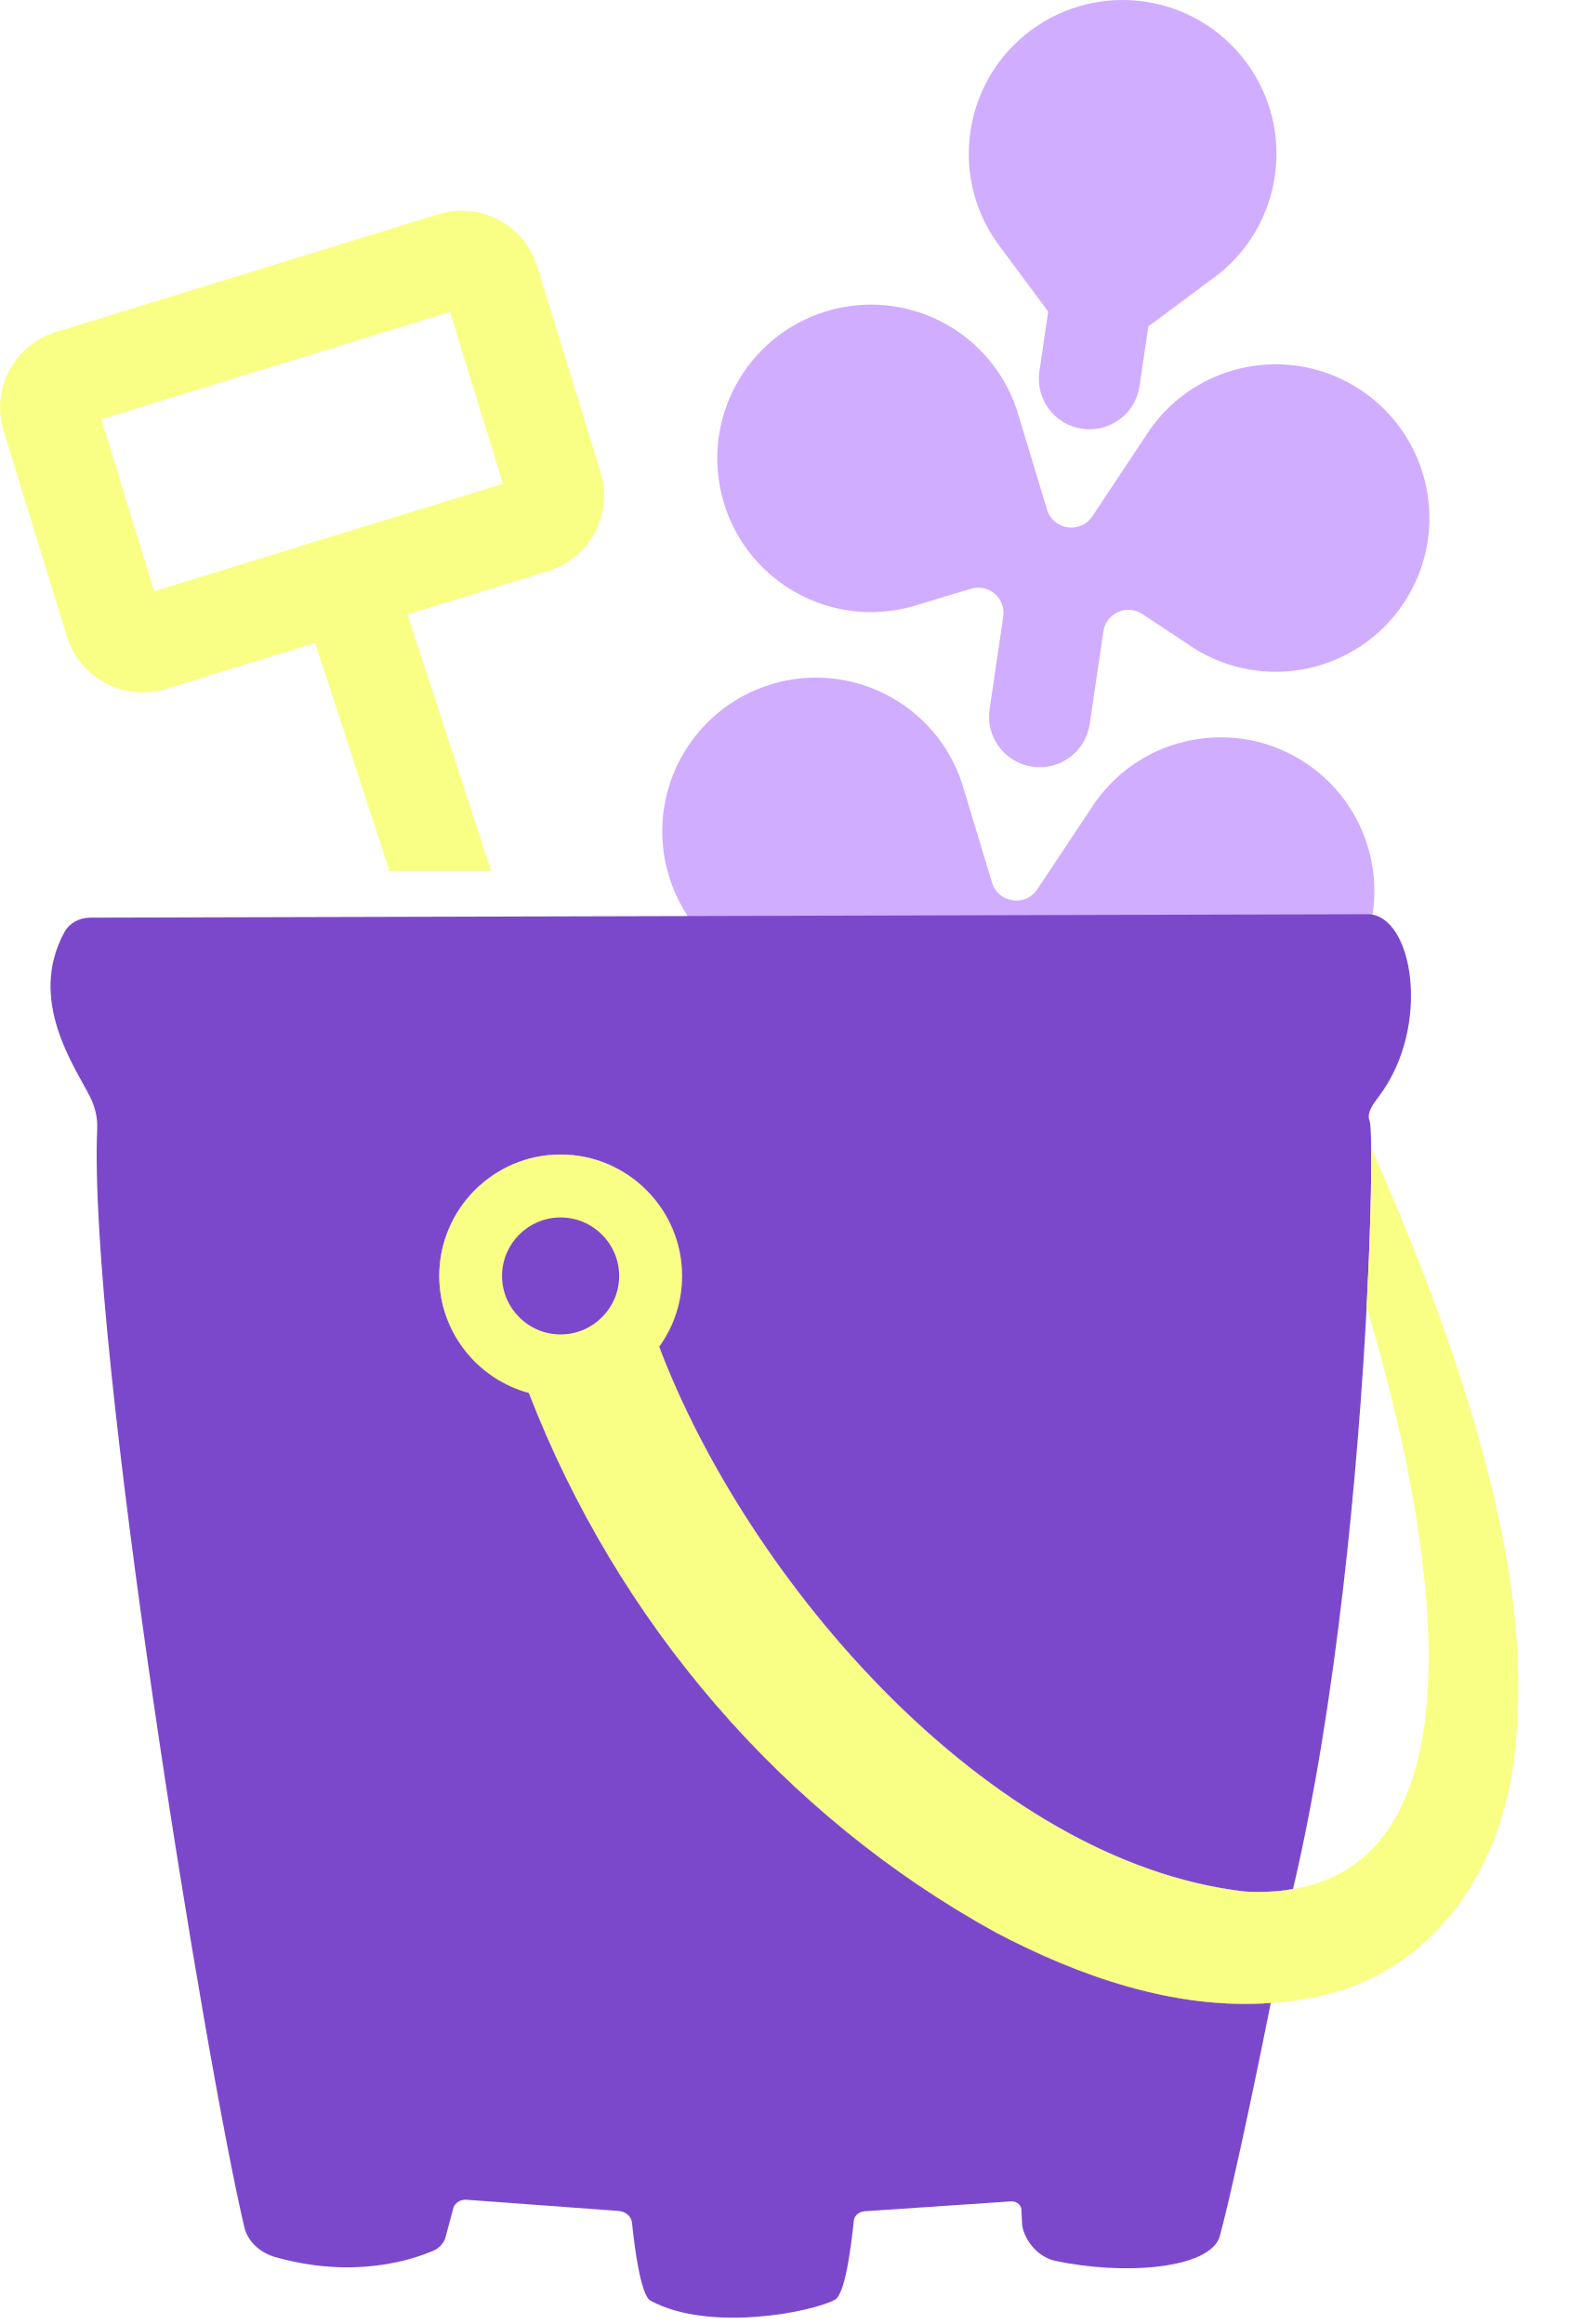
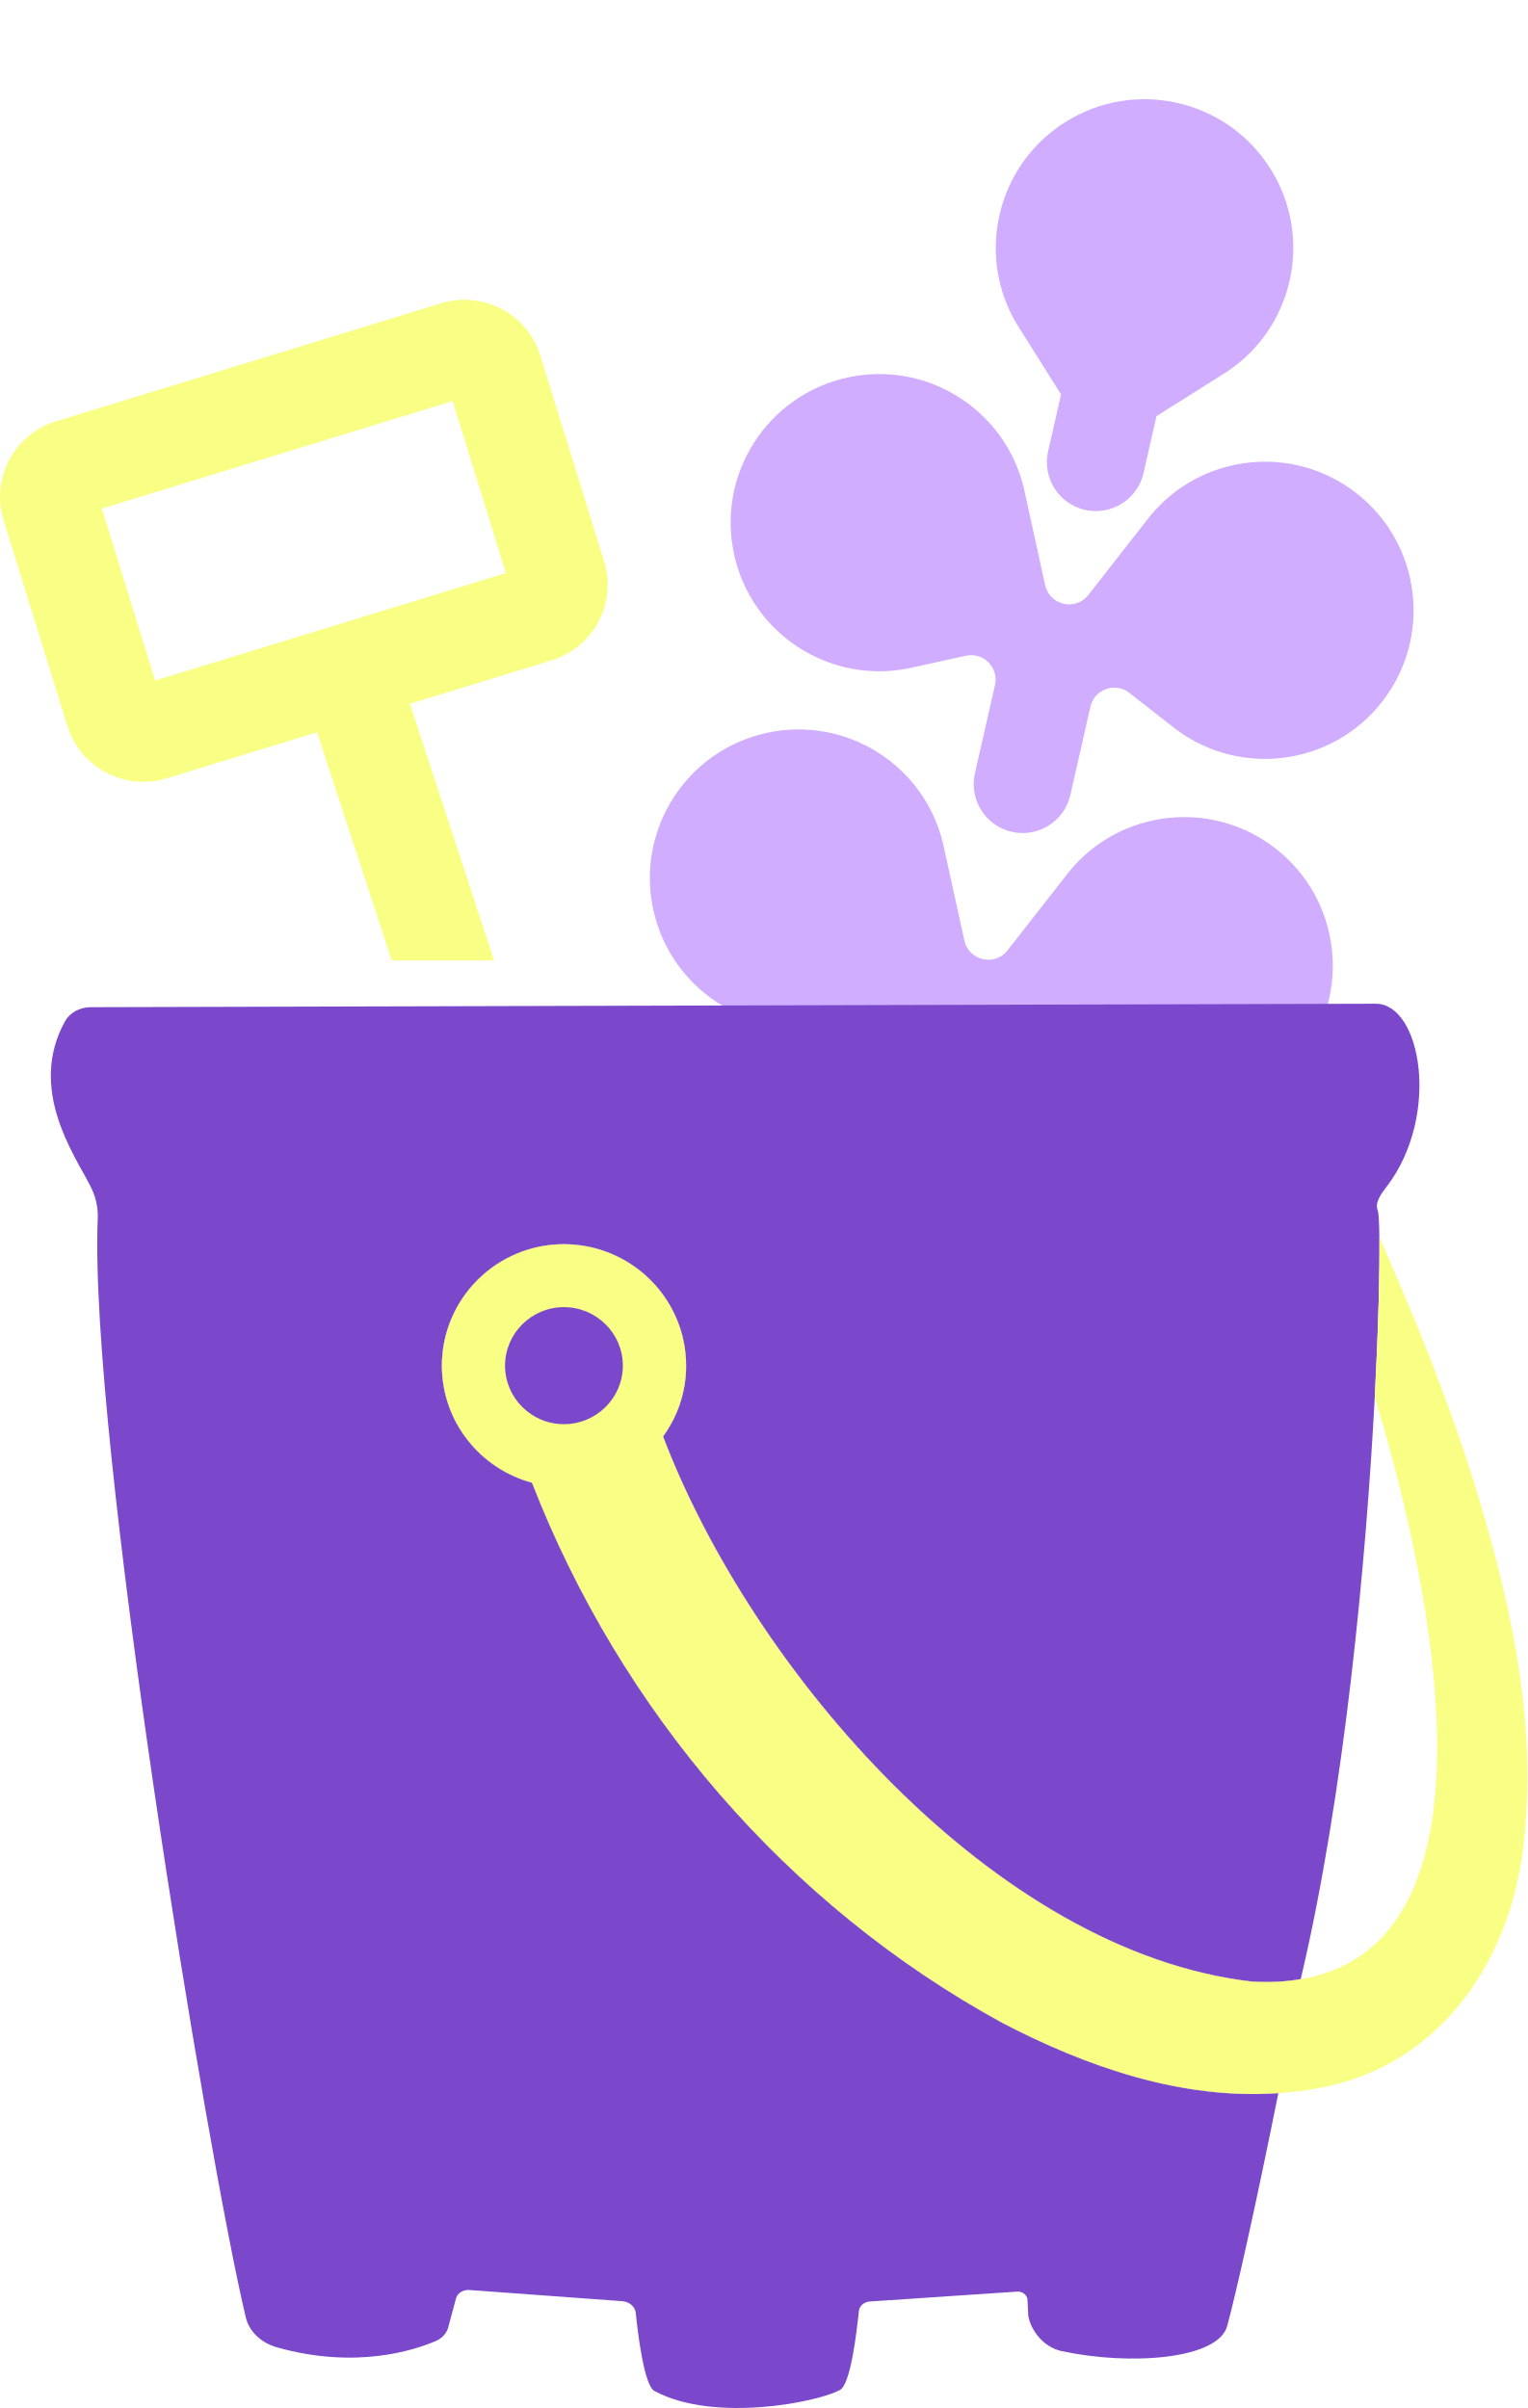
- <svg xmlns="http://www.w3.org/2000/svg" width="175" height="257" viewBox="0 0 175 257" fill="none">
-   <path d="M137.812 6.868C143.335 14.302 141.888 24.76 134.625 30.425L126.999 36.094L126.025 42.698C125.574 45.756 122.73 47.869 119.672 47.418C116.614 46.967 114.501 44.123 114.952 41.065L115.926 34.461L110.261 26.832C104.942 19.312 106.576 8.88 114.009 3.358C121.552 -2.246 132.209 -0.674 137.812 6.868Z" fill="#D0ADFF" />
-   <path d="M80.053 55.606C82.729 64.463 91.983 69.529 100.853 67.074L107.374 65.105C109.337 64.513 111.25 66.163 110.951 68.192L109.441 78.433C108.99 81.491 111.103 84.335 114.161 84.786C117.219 85.237 120.063 83.124 120.514 80.066L122.024 69.826C122.323 67.797 124.631 66.768 126.34 67.902L132.016 71.67C139.799 76.581 150.121 74.402 155.241 66.694C160.435 58.873 158.306 48.323 150.485 43.129C142.778 38.009 132.418 40.003 127.148 47.549L120.804 57.096C119.493 59.067 116.48 58.623 115.795 56.357L112.476 45.385C109.608 36.639 100.266 31.74 91.408 34.416C82.421 37.132 77.337 46.618 80.053 55.606Z" fill="#D0ADFF" />
-   <path d="M94.77 108.321C85.9 110.777 76.646 105.71 73.969 96.853C71.254 87.866 76.338 78.379 85.325 75.663C94.183 72.987 103.525 77.887 106.393 86.632L109.712 97.604C110.397 99.87 113.41 100.314 114.72 98.343L121.065 88.796C126.335 81.251 136.695 79.257 144.402 84.376C152.223 89.57 154.352 100.121 149.158 107.942C144.038 115.649 133.716 117.829 125.932 112.917L120.257 109.15C118.548 108.016 116.24 109.044 115.941 111.073L114.431 121.313C113.98 124.371 111.136 126.484 108.078 126.033C105.02 125.583 102.907 122.738 103.358 119.68L104.868 109.44C105.167 107.411 103.254 105.76 101.291 106.353L94.77 108.321Z" fill="#D0ADFF" />
-   <path d="M88.891 148.185C80.021 150.64 70.767 145.574 68.091 136.716C65.375 127.729 70.459 118.242 79.446 115.527C88.304 112.85 97.647 117.75 100.514 126.496L103.833 137.468C104.518 139.733 107.531 140.178 108.842 138.206L115.186 128.66C120.456 121.114 130.816 119.12 138.524 124.239C146.344 129.434 148.473 139.984 143.279 147.805C138.159 155.513 127.837 157.692 120.054 152.781L114.378 149.013C112.669 147.879 110.361 148.907 110.062 150.936L108.552 161.177C108.101 164.235 105.257 166.348 102.199 165.897C99.141 165.446 97.028 162.601 97.479 159.544L98.989 149.303C99.288 147.274 97.376 145.624 95.412 146.216L88.891 148.185Z" fill="#D0ADFF" />
-   <path d="M6.164 36.722L48.505 23.678C53.108 22.271 58.001 24.856 59.408 29.458L66.427 52.242C67.833 56.845 65.249 61.738 60.647 63.145L45.065 67.946L54.316 96.311H43.062L34.85 71.096L18.32 76.188C17.464 76.448 16.608 76.571 15.752 76.571C12.021 76.571 8.565 74.154 7.403 70.408L0.384 47.624C-1.023 43.022 1.561 38.129 6.164 36.722ZM17.051 65.377L55.616 53.496L49.759 34.489L11.195 46.37L17.051 65.377Z" fill="#F9FF85" />
-   <path d="M9.907 121.19C10.503 122.337 10.809 123.591 10.748 124.845C9.738 148.623 22.766 228.32 27.017 246.272C27.384 247.862 28.73 249.116 30.473 249.606C39.128 252.052 45.581 249.911 47.936 248.887C48.563 248.612 49.021 248.122 49.236 247.541L50.153 244.116C50.337 243.581 50.948 243.214 51.59 243.26L68.426 244.498C69.191 244.56 69.817 245.095 69.894 245.783C70.138 248.26 70.842 253.841 71.943 254.422C78.533 257.985 90.032 255.63 92.357 254.3C93.519 253.643 94.176 247.954 94.421 245.599C94.467 245.034 94.987 244.56 95.66 244.529L111.776 243.443C112.342 243.382 112.862 243.749 112.954 244.254L113.046 246.104C113.336 247.801 114.789 249.59 116.67 250.003C124.269 251.655 133.903 250.921 134.912 247.251C135.86 243.764 138.062 233.917 140.539 221.5C129.912 222.265 119.392 218.565 110.186 213.733C86.5 200.72 68.242 179.251 58.487 154.036C52.783 152.491 48.578 147.277 48.578 141.099C48.578 133.698 54.603 127.674 61.988 127.674C69.405 127.674 75.429 133.698 75.429 141.099C75.429 144.035 74.481 146.726 72.891 148.928C82.647 174.709 109.238 205.888 137.649 209.176C139.606 209.283 141.38 209.191 143.001 208.901C147.864 188.196 150.203 162.324 151.136 144.601C151.32 141.023 151.457 137.766 151.534 134.968C151.549 134.662 151.549 134.356 151.564 134.065C151.717 128.163 151.656 124.417 151.472 123.973C151.09 123.056 151.901 122.031 152.528 121.205C158.353 113.422 156.259 101.098 151.243 101.098L9.968 101.48C8.775 101.48 7.659 102.091 7.139 103.055C3.025 110.547 8.209 117.841 9.907 121.19Z" fill="#7B48CC" />
-   <path d="M48.578 141.1C48.578 147.277 52.783 152.492 58.487 154.036C68.243 179.251 86.501 200.72 110.187 213.733C119.392 218.565 129.912 222.265 140.54 221.501C141.35 217.525 142.176 213.274 143.001 208.901C141.381 209.191 139.607 209.283 137.65 209.176C109.238 205.889 82.647 174.71 72.891 148.929C74.482 146.727 75.43 144.036 75.43 141.1C75.43 133.699 69.405 127.674 61.989 127.674C54.603 127.674 48.578 133.699 48.578 141.1Z" fill="#7B48CC" />
-   <path d="M61.991 147.568C65.569 147.568 68.475 144.662 68.475 141.1C68.475 137.537 65.569 134.631 61.991 134.631C58.428 134.631 55.523 137.537 55.523 141.1C55.523 144.662 58.428 147.568 61.991 147.568ZM61.991 127.674C69.407 127.674 75.432 133.699 75.432 141.1C75.432 144.035 74.484 146.727 72.894 148.929C82.65 174.71 109.241 205.888 137.652 209.176C139.609 209.283 141.383 209.191 143.004 208.901C143.539 208.824 144.059 208.717 144.548 208.58C166.43 202.937 156.2 161.284 151.139 144.601C151.322 141.023 151.46 137.766 151.537 134.968C151.552 134.662 151.552 134.356 151.567 134.066C151.644 132.124 151.659 127.23 151.659 126.863C152.637 129.234 154.151 132.72 154.151 132.72C156.995 139.479 159.809 146.818 161.996 153.837C165.849 166.33 168.953 179.694 167.592 193.105C166.476 206.179 158.708 218.565 144.778 220.981C144.074 221.103 143.371 221.225 142.668 221.302C141.964 221.394 141.261 221.47 140.542 221.501C129.915 222.265 119.394 218.565 110.189 213.733C86.503 200.72 68.245 179.251 58.489 154.036C52.786 152.491 48.581 147.277 48.581 141.1C48.581 133.699 54.606 127.674 61.991 127.674Z" fill="#F9FF85" />
+ <svg xmlns="http://www.w3.org/2000/svg" width="104" height="164" viewBox="0 0 104 164" fill="none">
+   <path d="M86.503 11.49C89.44 16.155 88.102 22.296 83.531 25.326L78.745 28.341L77.864 32.216C77.456 34.01 75.671 35.134 73.877 34.726C72.083 34.318 70.959 32.533 71.367 30.739L72.248 26.864L69.235 22.076C66.423 17.369 67.871 11.253 72.536 8.315C77.269 5.335 83.522 6.757 86.503 11.49Z" fill="#D0ADFF" />
+   <path d="M49.987 37.769C51.169 43.149 56.429 46.58 61.807 45.529L65.767 44.66C66.96 44.398 68.02 45.466 67.749 46.656L66.383 52.665C65.975 54.459 67.099 56.244 68.894 56.652C70.688 57.06 72.473 55.936 72.881 54.142L74.246 48.133C74.517 46.943 75.934 46.438 76.896 47.189L80.092 49.686C84.487 52.957 90.713 52.137 94.105 47.797C97.546 43.393 96.766 37.034 92.362 33.592C88.022 30.201 81.782 30.909 78.309 35.146L74.105 40.522C73.237 41.632 71.469 41.23 71.166 39.853L69.7 33.189C68.398 27.867 63.078 24.531 57.698 25.713C52.239 26.913 48.787 32.311 49.987 37.769Z" fill="#D0ADFF" />
+   <path d="M56.306 69.732C50.928 70.783 45.668 67.352 44.486 61.972C43.286 56.513 46.738 51.116 52.197 49.916C57.577 48.733 62.897 52.07 64.198 57.392L65.665 64.056C65.968 65.432 67.736 65.834 68.604 64.724L72.808 59.349C76.281 55.112 82.521 54.403 86.861 57.795C91.265 61.236 92.045 67.596 88.604 71.999C85.212 76.34 78.986 77.16 74.591 73.888L71.395 71.392C70.433 70.64 69.016 71.145 68.745 72.335L67.379 78.344C66.972 80.138 65.187 81.262 63.392 80.855C61.598 80.447 60.474 78.662 60.882 76.867L62.248 70.859C62.519 69.668 61.459 68.601 60.266 68.862L56.306 69.732Z" fill="#D0ADFF" />
+   <path d="M50.989 93.122C45.612 94.173 40.352 90.742 39.169 85.362C37.97 79.904 41.422 74.506 46.88 73.306C52.26 72.124 57.581 75.46 58.882 80.782L60.349 87.446C60.651 88.823 62.42 89.224 63.288 88.115L67.491 82.739C70.965 78.502 77.205 77.793 81.545 81.185C85.948 84.627 86.728 90.986 83.287 95.39C79.895 99.73 73.669 100.55 69.274 97.278L66.079 94.782C65.116 94.031 63.699 94.535 63.429 95.726L62.063 101.735C61.655 103.529 59.87 104.653 58.076 104.245C56.282 103.837 55.158 102.052 55.566 100.258L56.931 94.249C57.202 93.059 56.142 91.991 54.95 92.253L50.989 93.122Z" fill="#D0ADFF" />
+   <path d="M3.818 28.691L30.042 20.653C32.892 19.786 35.923 21.378 36.794 24.215L41.141 38.255C42.013 41.091 40.412 44.106 37.562 44.973L27.911 47.932L33.641 65.411H26.67L21.585 49.873L11.347 53.011C10.816 53.171 10.286 53.246 9.756 53.246C7.445 53.246 5.305 51.757 4.585 49.449L0.238 35.409C-0.634 32.573 0.967 29.557 3.818 28.691ZM10.561 46.349L34.446 39.027L30.818 27.315L6.934 34.636L10.561 46.349Z" fill="#F9FF85" />
+   <path d="M6.135 80.741C6.505 81.448 6.694 82.221 6.656 82.993C6.031 97.646 14.1 146.757 16.733 157.819C16.96 158.799 17.794 159.572 18.873 159.873C24.234 161.381 28.23 160.062 29.689 159.43C30.077 159.261 30.361 158.959 30.494 158.601L31.062 156.491C31.176 156.161 31.555 155.935 31.952 155.963L42.38 156.726C42.853 156.764 43.241 157.094 43.289 157.518C43.44 159.044 43.876 162.483 44.558 162.841C48.64 165.037 55.761 163.586 57.201 162.766C57.921 162.361 58.328 158.856 58.48 157.405C58.508 157.056 58.83 156.764 59.247 156.745L69.229 156.076C69.579 156.038 69.901 156.264 69.958 156.575L70.015 157.716C70.195 158.761 71.094 159.864 72.259 160.118C76.966 161.136 82.933 160.684 83.558 158.422C84.145 156.274 85.509 150.206 87.043 142.554C80.461 143.026 73.945 140.745 68.244 137.768C53.574 129.749 42.266 116.519 36.224 100.981C32.691 100.03 30.087 96.817 30.087 93.01C30.087 88.449 33.818 84.737 38.392 84.737C42.986 84.737 46.717 88.449 46.717 93.01C46.717 94.819 46.13 96.477 45.145 97.834C51.187 113.721 67.657 132.934 85.253 134.96C86.465 135.026 87.564 134.969 88.568 134.79C91.579 122.032 93.028 106.089 93.606 95.168C93.72 92.963 93.805 90.956 93.852 89.231C93.862 89.043 93.862 88.854 93.871 88.675C93.966 85.038 93.928 82.73 93.814 82.456C93.578 81.891 94.08 81.26 94.468 80.751C98.076 75.955 96.779 68.36 93.672 68.36L6.173 68.596C5.435 68.596 4.743 68.972 4.421 69.566C1.874 74.183 5.084 78.678 6.135 80.741Z" fill="#7B48CC" />
+   <path d="M30.087 93.01C30.087 96.817 32.691 100.03 36.224 100.982C42.266 116.52 53.574 129.749 68.244 137.768C73.945 140.746 80.461 143.026 87.043 142.555C87.545 140.105 88.056 137.485 88.568 134.79C87.564 134.969 86.465 135.026 85.253 134.96C67.657 132.934 51.187 113.721 45.145 97.835C46.13 96.478 46.717 94.819 46.717 93.01C46.717 88.45 42.986 84.737 38.392 84.737C33.818 84.737 30.087 88.45 30.087 93.01Z" fill="#7B48CC" />
+   <path d="M38.394 96.996C40.61 96.996 42.41 95.206 42.41 93.01C42.41 90.814 40.61 89.024 38.394 89.024C36.188 89.024 34.388 90.814 34.388 93.01C34.388 95.206 36.188 96.996 38.394 96.996ZM38.394 84.737C42.987 84.737 46.719 88.449 46.719 93.01C46.719 94.819 46.132 96.478 45.147 97.834C51.189 113.721 67.658 132.934 85.255 134.96C86.467 135.026 87.566 134.969 88.57 134.79C88.901 134.743 89.223 134.677 89.526 134.592C103.079 131.115 96.743 105.448 93.608 95.168C93.722 92.963 93.807 90.956 93.854 89.231C93.864 89.043 93.864 88.855 93.873 88.675C93.92 87.479 93.93 84.464 93.93 84.237C94.536 85.698 95.474 87.846 95.474 87.846C97.235 92.011 98.978 96.534 100.332 100.859C102.719 108.557 104.641 116.793 103.798 125.057C103.107 133.113 98.296 140.745 89.668 142.234C89.233 142.31 88.797 142.385 88.361 142.432C87.925 142.489 87.49 142.536 87.045 142.555C80.463 143.026 73.947 140.745 68.246 137.768C53.576 129.749 42.268 116.52 36.225 100.982C32.693 100.03 30.088 96.817 30.088 93.01C30.088 88.449 33.82 84.737 38.394 84.737Z" fill="#F9FF85" />
</svg>
